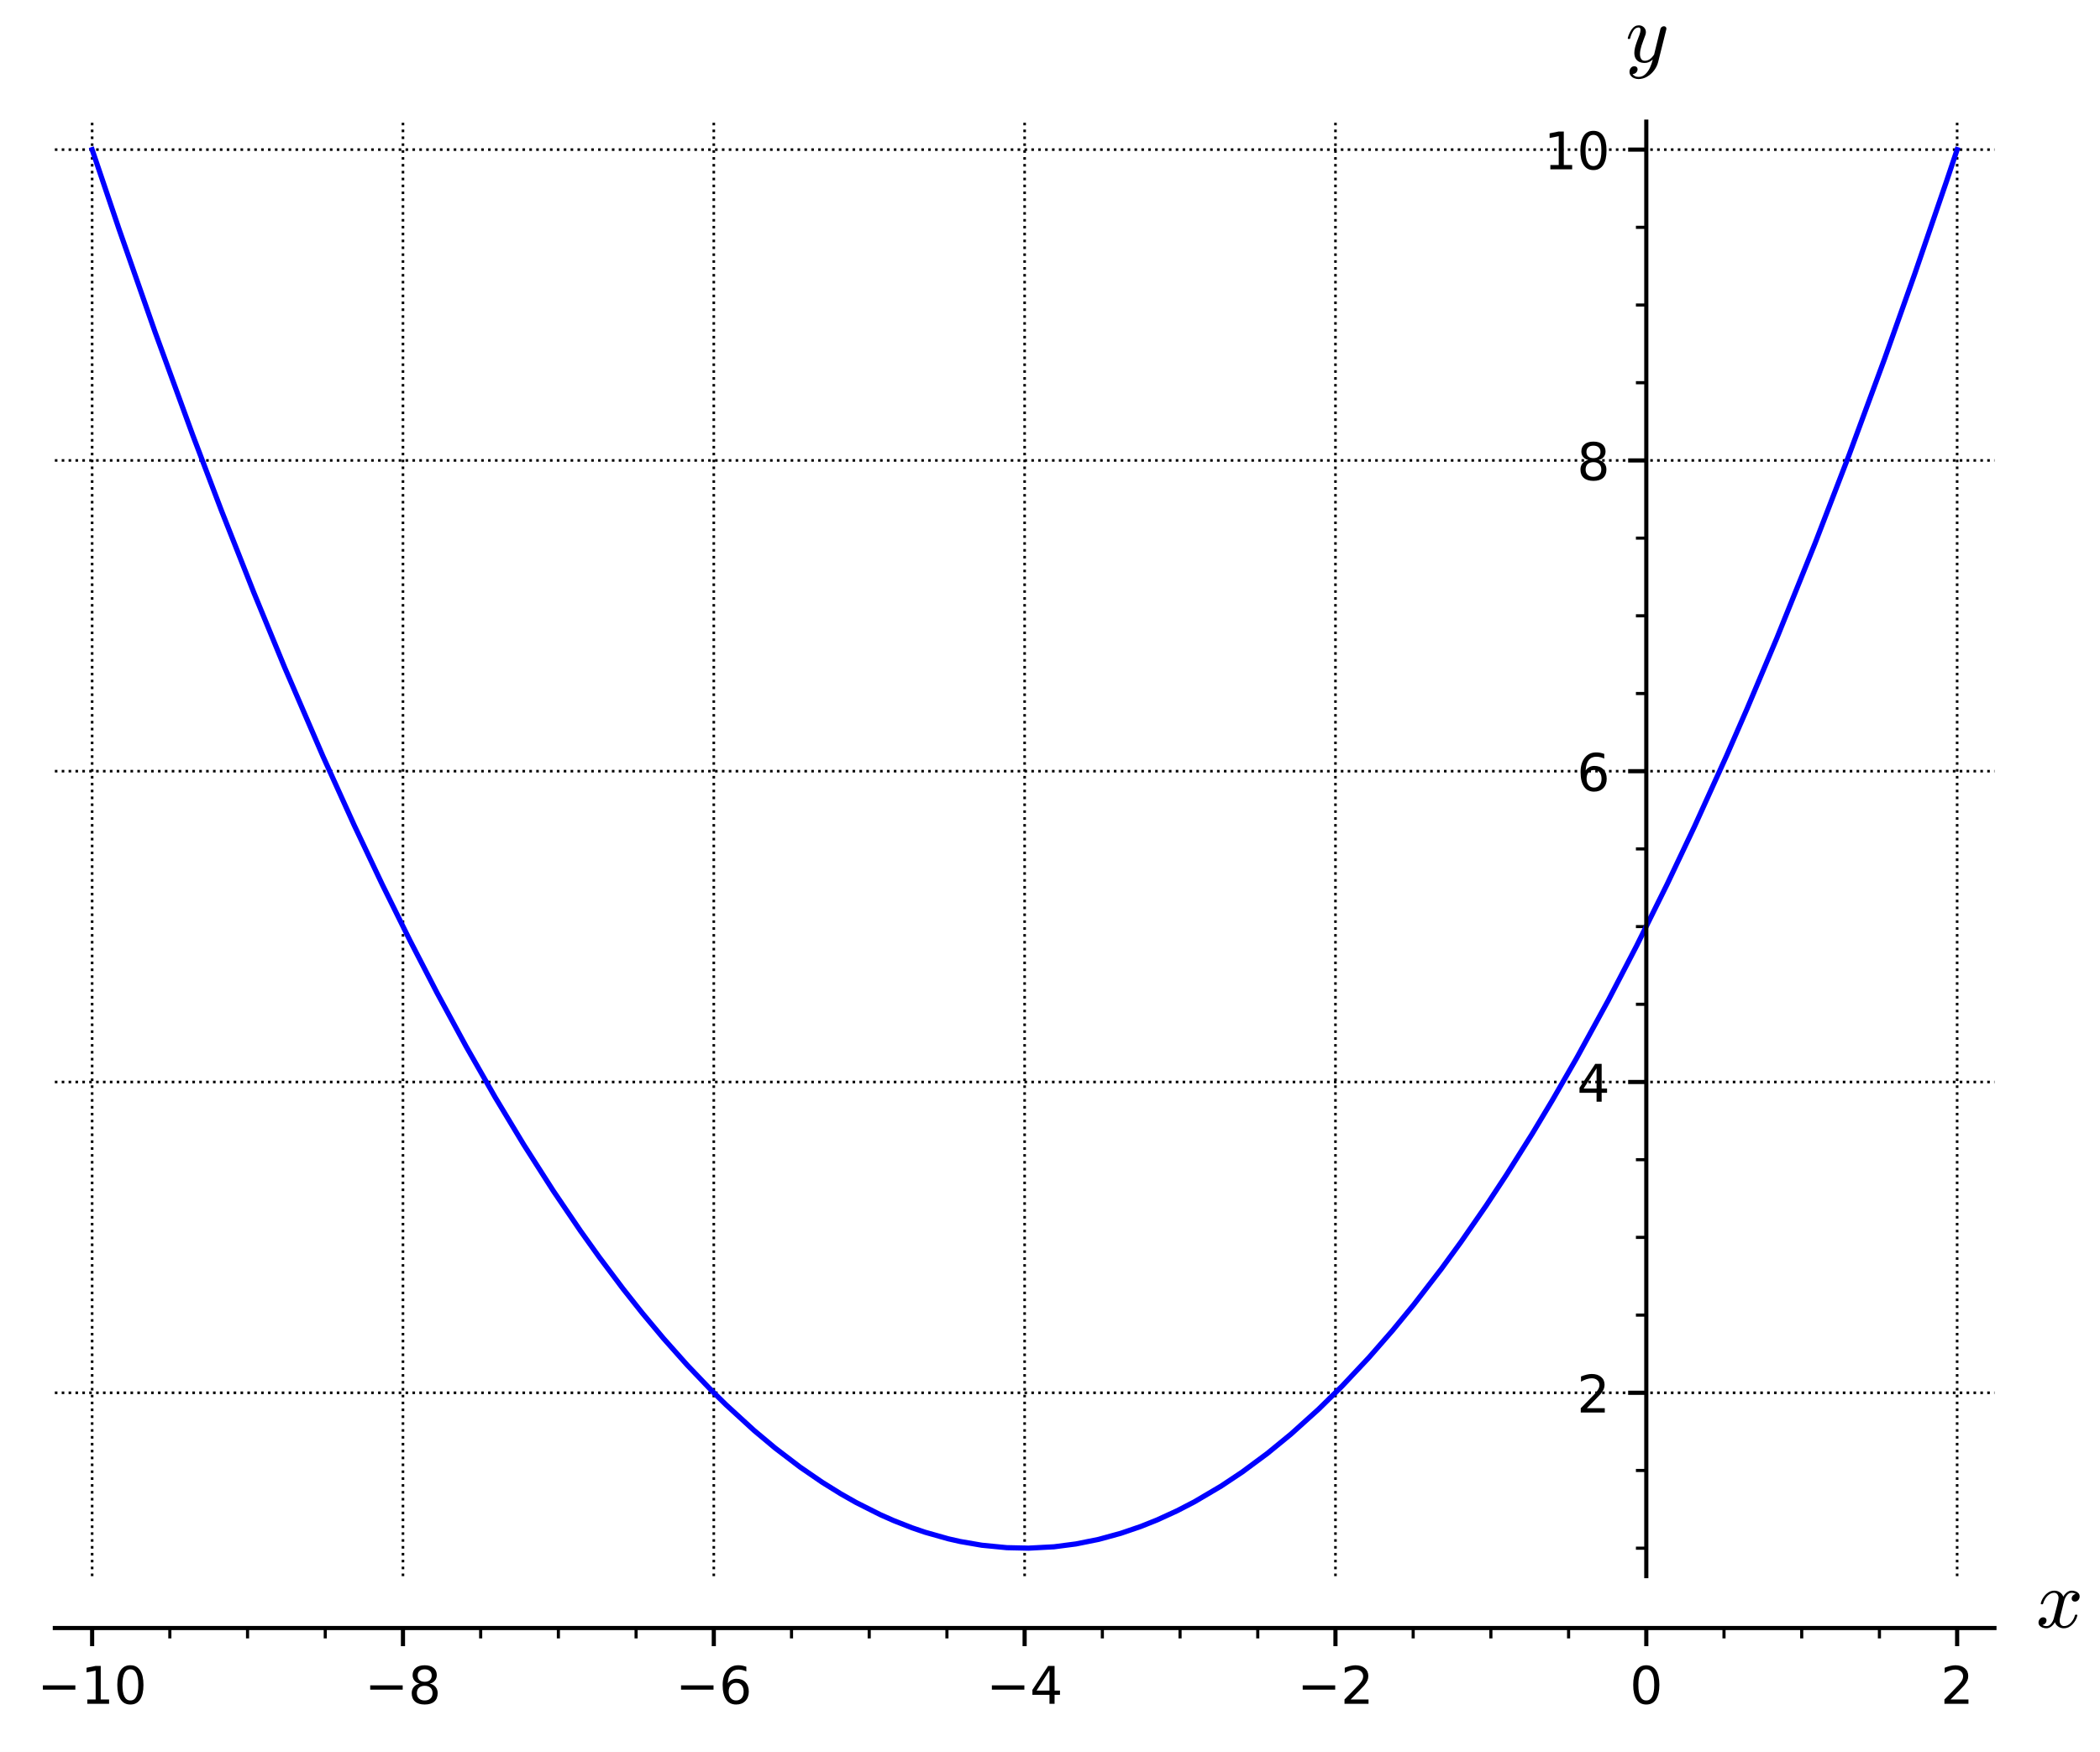
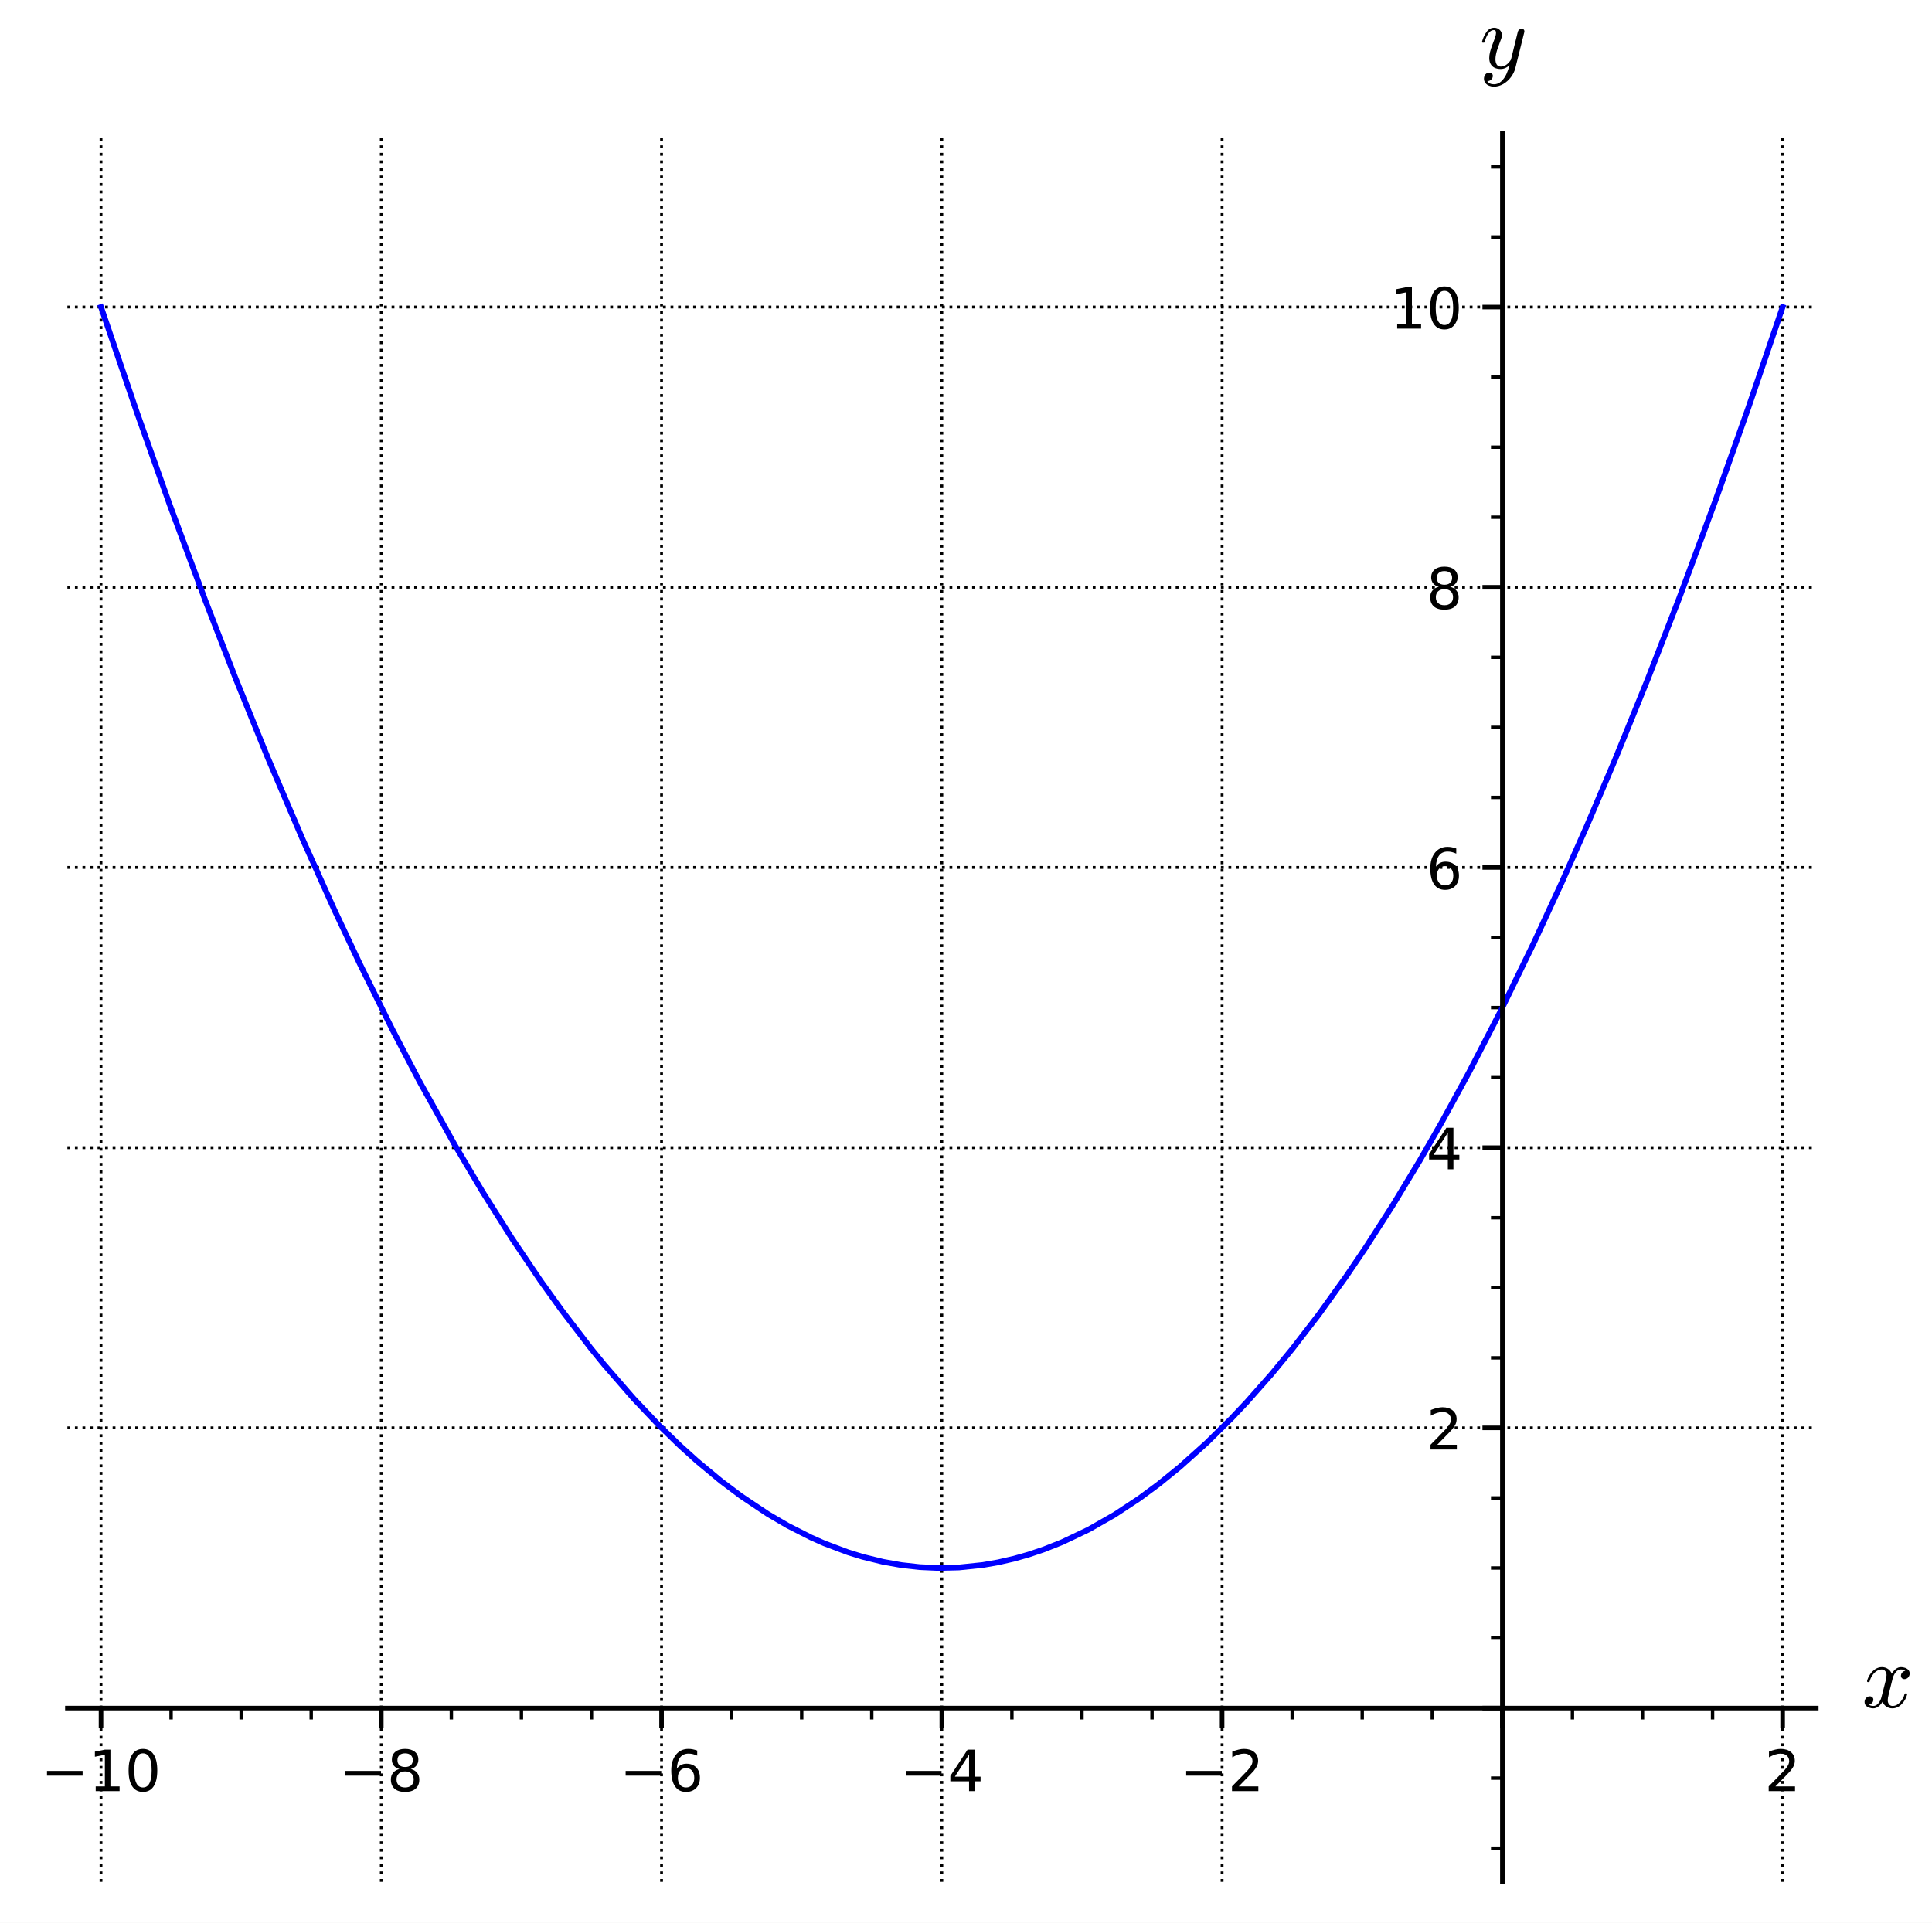
- <svg xmlns="http://www.w3.org/2000/svg" xmlns:xlink="http://www.w3.org/1999/xlink" width="404.619pt" height="337.601pt" viewBox="0 0 404.619 337.601" version="1.1">
+ <svg xmlns="http://www.w3.org/2000/svg" xmlns:xlink="http://www.w3.org/1999/xlink" width="339.542pt" height="338.002pt" viewBox="0 0 339.542 338.002" version="1.1">
  <defs>
    <style type="text/css">*{stroke-linejoin: round; stroke-linecap: butt}</style>
  </defs>
  <g id="figure_1">
    <g id="patch_1">
-       <path d="M 0 337.601  L 404.619 337.601  L 404.619 0  L 0 0  z " style="fill: #ffffff" />
+       <path d="M 0 338.002  L 339.542 338.002  L 339.542 0  L 0 0  z " style="fill: #ffffff" />
    </g>
    <g id="axes_1">
      <g id="patch_2">
-         <path d="M 10.566 303.723  L 384.279 303.723  L 384.279 23.442  L 10.566 23.442  z " style="fill: #ffffff" />
+         <path d="M 11.842 330.803  L 319.202 330.803  L 319.202 23.442  L 11.842 23.442  z " style="fill: #ffffff" />
      </g>
      <g id="matplotlib.axis_1">
        <g id="xtick_1">
          <g id="line2d_1">
-             <path d="M 17.752 303.723  L 17.752 23.442  " clip-path="url(#p5a4845e6b5)" style="fill: none; stroke-dasharray: 0.5,0.825; stroke-dashoffset: 0; stroke: #000000; stroke-width: 0.5" />
+             <path d="M 17.752 330.803  L 17.752 23.442  " clip-path="url(#p2e5cf38511)" style="fill: none; stroke-dasharray: 0.5,0.825; stroke-dashoffset: 0; stroke: #000000; stroke-width: 0.5" />
          </g>
          <g id="line2d_2">
            <defs>
-               <path id="m98d7b117cc" d="M 0 0  L 0 3.5  " style="stroke: #000000; stroke-width: 0.8" />
+               <path id="m2b6befa3ab" d="M 0 0  L 0 3.5  " style="stroke: #000000; stroke-width: 0.8" />
            </defs>
            <g>
-               <use xlink:href="#m98d7b117cc" x="17.752" y="313.723" style="stroke: #000000; stroke-width: 0.8" />
+               <use xlink:href="#m2b6befa3ab" x="17.752" y="300.264" style="stroke: #000000; stroke-width: 0.8" />
            </g>
          </g>
          <g id="text_1">
-             <g transform="translate(7.2 328.3209) scale(0.1 -0.1)">
+             <g transform="translate(7.2 314.862) scale(0.1 -0.1)">
              <defs>
                <path id="DejaVuSans-2212" d="M 678 2272  L 4684 2272  L 4684 1741  L 678 1741  L 678 2272  z " transform="scale(0.015625)" />
                <path id="DejaVuSans-31" d="M 794 531  L 1825 531  L 1825 4091  L 703 3866  L 703 4441  L 1819 4666  L 2450 4666  L 2450 531  L 3481 531  L 3481 0  L 794 0  L 794 531  z " transform="scale(0.015625)" />
                <path id="DejaVuSans-30" d="M 2034 4250  Q 1547 4250 1301 3770  Q 1056 3291 1056 2328  Q 1056 1369 1301 889  Q 1547 409 2034 409  Q 2525 409 2770 889  Q 3016 1369 3016 2328  Q 3016 3291 2770 3770  Q 2525 4250 2034 4250  z M 2034 4750  Q 2819 4750 3233 4129  Q 3647 3509 3647 2328  Q 3647 1150 3233 529  Q 2819 -91 2034 -91  Q 1250 -91 836 529  Q 422 1150 422 2328  Q 422 3509 836 4129  Q 1250 4750 2034 4750  z " transform="scale(0.015625)" />
              </defs>
              <use xlink:href="#DejaVuSans-2212" />
              <use xlink:href="#DejaVuSans-31" x="83.789" />
              <use xlink:href="#DejaVuSans-30" x="147.412" />
            </g>
          </g>
        </g>
        <g id="xtick_2">
          <g id="line2d_3">
-             <path d="M 77.642 303.723  L 77.642 23.442  " clip-path="url(#p5a4845e6b5)" style="fill: none; stroke-dasharray: 0.5,0.825; stroke-dashoffset: 0; stroke: #000000; stroke-width: 0.5" />
+             <path d="M 67.009 330.803  L 67.009 23.442  " clip-path="url(#p2e5cf38511)" style="fill: none; stroke-dasharray: 0.5,0.825; stroke-dashoffset: 0; stroke: #000000; stroke-width: 0.5" />
          </g>
          <g id="line2d_4">
            <g>
-               <use xlink:href="#m98d7b117cc" x="77.642" y="313.723" style="stroke: #000000; stroke-width: 0.8" />
+               <use xlink:href="#m2b6befa3ab" x="67.009" y="300.264" style="stroke: #000000; stroke-width: 0.8" />
            </g>
          </g>
          <g id="text_2">
-             <g transform="translate(70.2712 328.3209) scale(0.1 -0.1)">
+             <g transform="translate(59.63766 314.862) scale(0.1 -0.1)">
              <defs>
                <path id="DejaVuSans-38" d="M 2034 2216  Q 1584 2216 1326 1975  Q 1069 1734 1069 1313  Q 1069 891 1326 650  Q 1584 409 2034 409  Q 2484 409 2743 651  Q 3003 894 3003 1313  Q 3003 1734 2745 1975  Q 2488 2216 2034 2216  z M 1403 2484  Q 997 2584 770 2862  Q 544 3141 544 3541  Q 544 4100 942 4425  Q 1341 4750 2034 4750  Q 2731 4750 3128 4425  Q 3525 4100 3525 3541  Q 3525 3141 3298 2862  Q 3072 2584 2669 2484  Q 3125 2378 3379 2068  Q 3634 1759 3634 1313  Q 3634 634 3220 271  Q 2806 -91 2034 -91  Q 1263 -91 848 271  Q 434 634 434 1313  Q 434 1759 690 2068  Q 947 2378 1403 2484  z M 1172 3481  Q 1172 3119 1398 2916  Q 1625 2713 2034 2713  Q 2441 2713 2670 2916  Q 2900 3119 2900 3481  Q 2900 3844 2670 4047  Q 2441 4250 2034 4250  Q 1625 4250 1398 4047  Q 1172 3844 1172 3481  z " transform="scale(0.015625)" />
              </defs>
              <use xlink:href="#DejaVuSans-2212" />
              <use xlink:href="#DejaVuSans-38" x="83.789" />
            </g>
          </g>
        </g>
        <g id="xtick_3">
          <g id="line2d_5">
-             <path d="M 137.532 303.723  L 137.532 23.442  " clip-path="url(#p5a4845e6b5)" style="fill: none; stroke-dasharray: 0.5,0.825; stroke-dashoffset: 0; stroke: #000000; stroke-width: 0.5" />
+             <path d="M 116.265 330.803  L 116.265 23.442  " clip-path="url(#p2e5cf38511)" style="fill: none; stroke-dasharray: 0.5,0.825; stroke-dashoffset: 0; stroke: #000000; stroke-width: 0.5" />
          </g>
          <g id="line2d_6">
            <g>
-               <use xlink:href="#m98d7b117cc" x="137.532" y="313.723" style="stroke: #000000; stroke-width: 0.8" />
+               <use xlink:href="#m2b6befa3ab" x="116.265" y="300.264" style="stroke: #000000; stroke-width: 0.8" />
            </g>
          </g>
          <g id="text_3">
-             <g transform="translate(130.1611 328.3209) scale(0.1 -0.1)">
+             <g transform="translate(108.8941 314.862) scale(0.1 -0.1)">
              <defs>
                <path id="DejaVuSans-36" d="M 2113 2584  Q 1688 2584 1439 2293  Q 1191 2003 1191 1497  Q 1191 994 1439 701  Q 1688 409 2113 409  Q 2538 409 2786 701  Q 3034 994 3034 1497  Q 3034 2003 2786 2293  Q 2538 2584 2113 2584  z M 3366 4563  L 3366 3988  Q 3128 4100 2886 4159  Q 2644 4219 2406 4219  Q 1781 4219 1451 3797  Q 1122 3375 1075 2522  Q 1259 2794 1537 2939  Q 1816 3084 2150 3084  Q 2853 3084 3261 2657  Q 3669 2231 3669 1497  Q 3669 778 3244 343  Q 2819 -91 2113 -91  Q 1303 -91 875 529  Q 447 1150 447 2328  Q 447 3434 972 4092  Q 1497 4750 2381 4750  Q 2619 4750 2861 4703  Q 3103 4656 3366 4563  z " transform="scale(0.015625)" />
              </defs>
              <use xlink:href="#DejaVuSans-2212" />
              <use xlink:href="#DejaVuSans-36" x="83.789" />
            </g>
          </g>
        </g>
        <g id="xtick_4">
          <g id="line2d_7">
-             <path d="M 197.422 303.723  L 197.422 23.442  " clip-path="url(#p5a4845e6b5)" style="fill: none; stroke-dasharray: 0.5,0.825; stroke-dashoffset: 0; stroke: #000000; stroke-width: 0.5" />
+             <path d="M 165.522 330.803  L 165.522 23.442  " clip-path="url(#p2e5cf38511)" style="fill: none; stroke-dasharray: 0.5,0.825; stroke-dashoffset: 0; stroke: #000000; stroke-width: 0.5" />
          </g>
          <g id="line2d_8">
            <g>
-               <use xlink:href="#m98d7b117cc" x="197.422" y="313.723" style="stroke: #000000; stroke-width: 0.8" />
+               <use xlink:href="#m2b6befa3ab" x="165.522" y="300.264" style="stroke: #000000; stroke-width: 0.8" />
            </g>
          </g>
          <g id="text_4">
-             <g transform="translate(190.0511 328.3209) scale(0.1 -0.1)">
+             <g transform="translate(158.1505 314.862) scale(0.1 -0.1)">
              <defs>
                <path id="DejaVuSans-34" d="M 2419 4116  L 825 1625  L 2419 1625  L 2419 4116  z M 2253 4666  L 3047 4666  L 3047 1625  L 3713 1625  L 3713 1100  L 3047 1100  L 3047 0  L 2419 0  L 2419 1100  L 313 1100  L 313 1709  L 2253 4666  z " transform="scale(0.015625)" />
              </defs>
              <use xlink:href="#DejaVuSans-2212" />
              <use xlink:href="#DejaVuSans-34" x="83.789" />
            </g>
          </g>
        </g>
        <g id="xtick_5">
          <g id="line2d_9">
-             <path d="M 257.312 303.723  L 257.312 23.442  " clip-path="url(#p5a4845e6b5)" style="fill: none; stroke-dasharray: 0.5,0.825; stroke-dashoffset: 0; stroke: #000000; stroke-width: 0.5" />
+             <path d="M 214.778 330.803  L 214.778 23.442  " clip-path="url(#p2e5cf38511)" style="fill: none; stroke-dasharray: 0.5,0.825; stroke-dashoffset: 0; stroke: #000000; stroke-width: 0.5" />
          </g>
          <g id="line2d_10">
            <g>
-               <use xlink:href="#m98d7b117cc" x="257.312" y="313.723" style="stroke: #000000; stroke-width: 0.8" />
+               <use xlink:href="#m2b6befa3ab" x="214.778" y="300.264" style="stroke: #000000; stroke-width: 0.8" />
            </g>
          </g>
          <g id="text_5">
-             <g transform="translate(249.941 328.3209) scale(0.1 -0.1)">
+             <g transform="translate(207.4069 314.862) scale(0.1 -0.1)">
              <defs>
                <path id="DejaVuSans-32" d="M 1228 531  L 3431 531  L 3431 0  L 469 0  L 469 531  Q 828 903 1448 1529  Q 2069 2156 2228 2338  Q 2531 2678 2651 2914  Q 2772 3150 2772 3378  Q 2772 3750 2511 3984  Q 2250 4219 1831 4219  Q 1534 4219 1204 4116  Q 875 4013 500 3803  L 500 4441  Q 881 4594 1212 4672  Q 1544 4750 1819 4750  Q 2544 4750 2975 4387  Q 3406 4025 3406 3419  Q 3406 3131 3298 2873  Q 3191 2616 2906 2266  Q 2828 2175 2409 1742  Q 1991 1309 1228 531  z " transform="scale(0.015625)" />
              </defs>
              <use xlink:href="#DejaVuSans-2212" />
              <use xlink:href="#DejaVuSans-32" x="83.789" />
            </g>
          </g>
        </g>
        <g id="xtick_6">
          <g id="line2d_11">
-             <path d="M 317.202 303.723  L 317.202 23.442  " clip-path="url(#p5a4845e6b5)" style="fill: none; stroke-dasharray: 0.5,0.825; stroke-dashoffset: 0; stroke: #000000; stroke-width: 0.5" />
+             <path d="M 264.034 330.803  L 264.034 23.442  " clip-path="url(#p2e5cf38511)" style="fill: none; stroke-dasharray: 0.5,0.825; stroke-dashoffset: 0; stroke: #000000; stroke-width: 0.5" />
          </g>
          <g id="line2d_12">
            <g>
-               <use xlink:href="#m98d7b117cc" x="317.202" y="313.723" style="stroke: #000000; stroke-width: 0.8" />
-             </g>
-           </g>
-           <g id="text_6">
-             <g transform="translate(314.0208 328.3209) scale(0.1 -0.1)">
-               <use xlink:href="#DejaVuSans-30" />
+               <use xlink:href="#m2b6befa3ab" x="264.034" y="300.264" style="stroke: #000000; stroke-width: 0.8" />
            </g>
          </g>
        </g>
        <g id="xtick_7">
          <g id="line2d_13">
-             <path d="M 377.092 303.723  L 377.092 23.442  " clip-path="url(#p5a4845e6b5)" style="fill: none; stroke-dasharray: 0.5,0.825; stroke-dashoffset: 0; stroke: #000000; stroke-width: 0.5" />
+             <path d="M 313.291 330.803  L 313.291 23.442  " clip-path="url(#p2e5cf38511)" style="fill: none; stroke-dasharray: 0.5,0.825; stroke-dashoffset: 0; stroke: #000000; stroke-width: 0.5" />
          </g>
          <g id="line2d_14">
            <g>
-               <use xlink:href="#m98d7b117cc" x="377.092" y="313.723" style="stroke: #000000; stroke-width: 0.8" />
-             </g>
-           </g>
-           <g id="text_7">
-             <g transform="translate(373.9108 328.3209) scale(0.1 -0.1)">
+               <use xlink:href="#m2b6befa3ab" x="313.291" y="300.264" style="stroke: #000000; stroke-width: 0.8" />
+             </g>
+           </g>
+           <g id="text_6">
+             <g transform="translate(310.1096 314.862) scale(0.1 -0.1)">
              <use xlink:href="#DejaVuSans-32" />
            </g>
          </g>
        </g>
        <g id="xtick_8">
          <g id="line2d_15">
            <defs>
-               <path id="m9fed863d83" d="M 0 0  L 0 2  " style="stroke: #000000; stroke-width: 0.6" />
+               <path id="m2a0c845226" d="M 0 0  L 0 2  " style="stroke: #000000; stroke-width: 0.6" />
            </defs>
            <g>
-               <use xlink:href="#m9fed863d83" x="32.725" y="313.723" style="stroke: #000000; stroke-width: 0.6" />
+               <use xlink:href="#m2a0c845226" x="30.066" y="300.264" style="stroke: #000000; stroke-width: 0.6" />
            </g>
          </g>
        </g>
        <g id="xtick_9">
          <g id="line2d_16">
            <g>
-               <use xlink:href="#m9fed863d83" x="47.697" y="313.723" style="stroke: #000000; stroke-width: 0.6" />
+               <use xlink:href="#m2a0c845226" x="42.381" y="300.264" style="stroke: #000000; stroke-width: 0.6" />
            </g>
          </g>
        </g>
        <g id="xtick_10">
          <g id="line2d_17">
            <g>
-               <use xlink:href="#m9fed863d83" x="62.67" y="313.723" style="stroke: #000000; stroke-width: 0.6" />
+               <use xlink:href="#m2a0c845226" x="54.695" y="300.264" style="stroke: #000000; stroke-width: 0.6" />
            </g>
          </g>
        </g>
        <g id="xtick_11">
          <g id="line2d_18">
            <g>
-               <use xlink:href="#m9fed863d83" x="92.615" y="313.723" style="stroke: #000000; stroke-width: 0.6" />
+               <use xlink:href="#m2a0c845226" x="79.323" y="300.264" style="stroke: #000000; stroke-width: 0.6" />
            </g>
          </g>
        </g>
        <g id="xtick_12">
          <g id="line2d_19">
            <g>
-               <use xlink:href="#m9fed863d83" x="107.587" y="313.723" style="stroke: #000000; stroke-width: 0.6" />
+               <use xlink:href="#m2a0c845226" x="91.637" y="300.264" style="stroke: #000000; stroke-width: 0.6" />
            </g>
          </g>
        </g>
        <g id="xtick_13">
          <g id="line2d_20">
            <g>
-               <use xlink:href="#m9fed863d83" x="122.56" y="313.723" style="stroke: #000000; stroke-width: 0.6" />
+               <use xlink:href="#m2a0c845226" x="103.951" y="300.264" style="stroke: #000000; stroke-width: 0.6" />
            </g>
          </g>
        </g>
        <g id="xtick_14">
          <g id="line2d_21">
            <g>
-               <use xlink:href="#m9fed863d83" x="152.505" y="313.723" style="stroke: #000000; stroke-width: 0.6" />
+               <use xlink:href="#m2a0c845226" x="128.579" y="300.264" style="stroke: #000000; stroke-width: 0.6" />
            </g>
          </g>
        </g>
        <g id="xtick_15">
          <g id="line2d_22">
            <g>
-               <use xlink:href="#m9fed863d83" x="167.477" y="313.723" style="stroke: #000000; stroke-width: 0.6" />
+               <use xlink:href="#m2a0c845226" x="140.893" y="300.264" style="stroke: #000000; stroke-width: 0.6" />
            </g>
          </g>
        </g>
        <g id="xtick_16">
          <g id="line2d_23">
            <g>
-               <use xlink:href="#m9fed863d83" x="182.45" y="313.723" style="stroke: #000000; stroke-width: 0.6" />
+               <use xlink:href="#m2a0c845226" x="153.207" y="300.264" style="stroke: #000000; stroke-width: 0.6" />
            </g>
          </g>
        </g>
        <g id="xtick_17">
          <g id="line2d_24">
            <g>
-               <use xlink:href="#m9fed863d83" x="212.395" y="313.723" style="stroke: #000000; stroke-width: 0.6" />
+               <use xlink:href="#m2a0c845226" x="177.836" y="300.264" style="stroke: #000000; stroke-width: 0.6" />
            </g>
          </g>
        </g>
        <g id="xtick_18">
          <g id="line2d_25">
            <g>
-               <use xlink:href="#m9fed863d83" x="227.367" y="313.723" style="stroke: #000000; stroke-width: 0.6" />
+               <use xlink:href="#m2a0c845226" x="190.15" y="300.264" style="stroke: #000000; stroke-width: 0.6" />
            </g>
          </g>
        </g>
        <g id="xtick_19">
          <g id="line2d_26">
            <g>
-               <use xlink:href="#m9fed863d83" x="242.34" y="313.723" style="stroke: #000000; stroke-width: 0.6" />
+               <use xlink:href="#m2a0c845226" x="202.464" y="300.264" style="stroke: #000000; stroke-width: 0.6" />
            </g>
          </g>
        </g>
        <g id="xtick_20">
          <g id="line2d_27">
            <g>
-               <use xlink:href="#m9fed863d83" x="272.285" y="313.723" style="stroke: #000000; stroke-width: 0.6" />
+               <use xlink:href="#m2a0c845226" x="227.092" y="300.264" style="stroke: #000000; stroke-width: 0.6" />
            </g>
          </g>
        </g>
        <g id="xtick_21">
          <g id="line2d_28">
            <g>
-               <use xlink:href="#m9fed863d83" x="287.257" y="313.723" style="stroke: #000000; stroke-width: 0.6" />
+               <use xlink:href="#m2a0c845226" x="239.406" y="300.264" style="stroke: #000000; stroke-width: 0.6" />
            </g>
          </g>
        </g>
        <g id="xtick_22">
          <g id="line2d_29">
            <g>
-               <use xlink:href="#m9fed863d83" x="302.23" y="313.723" style="stroke: #000000; stroke-width: 0.6" />
+               <use xlink:href="#m2a0c845226" x="251.72" y="300.264" style="stroke: #000000; stroke-width: 0.6" />
            </g>
          </g>
        </g>
        <g id="xtick_23">
          <g id="line2d_30">
            <g>
-               <use xlink:href="#m9fed863d83" x="332.175" y="313.723" style="stroke: #000000; stroke-width: 0.6" />
+               <use xlink:href="#m2a0c845226" x="276.348" y="300.264" style="stroke: #000000; stroke-width: 0.6" />
            </g>
          </g>
        </g>
        <g id="xtick_24">
          <g id="line2d_31">
            <g>
-               <use xlink:href="#m9fed863d83" x="347.147" y="313.723" style="stroke: #000000; stroke-width: 0.6" />
+               <use xlink:href="#m2a0c845226" x="288.663" y="300.264" style="stroke: #000000; stroke-width: 0.6" />
            </g>
          </g>
        </g>
        <g id="xtick_25">
          <g id="line2d_32">
            <g>
-               <use xlink:href="#m9fed863d83" x="362.12" y="313.723" style="stroke: #000000; stroke-width: 0.6" />
-             </g>
-           </g>
-         </g>
-         <g id="text_8">
-           <g transform="translate(392.2788 313.7225) scale(0.16 -0.16)">
+               <use xlink:href="#m2a0c845226" x="300.977" y="300.264" style="stroke: #000000; stroke-width: 0.6" />
+             </g>
+           </g>
+         </g>
+         <g id="text_7">
+           <g transform="translate(327.2016 300.2635) scale(0.16 -0.16)">
            <defs>
              <path id="Cmmi10-78" d="M 500 184  Q 613 97 819 97  Q 1019 97 1172 289  Q 1325 481 1381 709  L 1672 1844  Q 1741 2153 1741 2266  Q 1741 2425 1652 2544  Q 1563 2663 1403 2663  Q 1200 2663 1022 2536  Q 844 2409 722 2214  Q 600 2019 550 1819  Q 538 1778 500 1778  L 422 1778  Q 372 1778 372 1838  L 372 1856  Q 434 2094 584 2320  Q 734 2547 951 2687  Q 1169 2828 1416 2828  Q 1650 2828 1839 2703  Q 2028 2578 2106 2363  Q 2216 2559 2386 2693  Q 2556 2828 2759 2828  Q 2897 2828 3040 2779  Q 3184 2731 3275 2631  Q 3366 2531 3366 2381  Q 3366 2219 3261 2101  Q 3156 1984 2994 1984  Q 2891 1984 2822 2050  Q 2753 2116 2753 2216  Q 2753 2350 2845 2451  Q 2938 2553 3066 2572  Q 2950 2663 2747 2663  Q 2541 2663 2389 2472  Q 2238 2281 2175 2047  L 1894 916  Q 1825 659 1825 494  Q 1825 331 1917 214  Q 2009 97 2163 97  Q 2463 97 2698 361  Q 2934 625 3009 941  Q 3022 978 3059 978  L 3138 978  Q 3163 978 3178 961  Q 3194 944 3194 922  Q 3194 916 3188 903  Q 3097 522 2806 225  Q 2516 -72 2150 -72  Q 1916 -72 1727 54  Q 1538 181 1459 397  Q 1359 209 1182 68  Q 1006 -72 806 -72  Q 669 -72 523 -23  Q 378 25 287 125  Q 197 225 197 378  Q 197 528 301 651  Q 406 775 563 775  Q 669 775 741 711  Q 813 647 813 544  Q 813 409 723 309  Q 634 209 500 184  z " transform="scale(0.015625)" />
            </defs>
            <use xlink:href="#Cmmi10-78" transform="translate(0 0.8125)" />
          </g>
        </g>
      </g>
      <g id="matplotlib.axis_2">
        <g id="ytick_1">
          <g id="line2d_33">
-             <path d="M 10.566 268.392  L 384.279 268.392  " clip-path="url(#p5a4845e6b5)" style="fill: none; stroke-dasharray: 0.5,0.825; stroke-dashoffset: 0; stroke: #000000; stroke-width: 0.5" />
+             <path d="M 11.842 300.264  L 319.202 300.264  " clip-path="url(#p2e5cf38511)" style="fill: none; stroke-dasharray: 0.5,0.825; stroke-dashoffset: 0; stroke: #000000; stroke-width: 0.5" />
          </g>
          <g id="line2d_34">
            <defs>
-               <path id="mf24a37e925" d="M 0 0  L -3.5 0  " style="stroke: #000000; stroke-width: 0.8" />
+               <path id="m3a8676b54f" d="M 0 0  L -3.5 0  " style="stroke: #000000; stroke-width: 0.8" />
            </defs>
            <g>
-               <use xlink:href="#mf24a37e925" x="317.202" y="268.392" style="stroke: #000000; stroke-width: 0.8" />
-             </g>
-           </g>
-           <g id="text_9">
-             <g transform="translate(303.8396 272.1915) scale(0.1 -0.1)">
-               <use xlink:href="#DejaVuSans-32" />
+               <use xlink:href="#m3a8676b54f" x="264.034" y="300.264" style="stroke: #000000; stroke-width: 0.8" />
            </g>
          </g>
        </g>
        <g id="ytick_2">
          <g id="line2d_35">
-             <path d="M 10.566 208.502  L 384.279 208.502  " clip-path="url(#p5a4845e6b5)" style="fill: none; stroke-dasharray: 0.5,0.825; stroke-dashoffset: 0; stroke: #000000; stroke-width: 0.5" />
+             <path d="M 11.842 251.007  L 319.202 251.007  " clip-path="url(#p2e5cf38511)" style="fill: none; stroke-dasharray: 0.5,0.825; stroke-dashoffset: 0; stroke: #000000; stroke-width: 0.5" />
          </g>
          <g id="line2d_36">
            <g>
-               <use xlink:href="#mf24a37e925" x="317.202" y="208.502" style="stroke: #000000; stroke-width: 0.8" />
-             </g>
-           </g>
-           <g id="text_10">
-             <g transform="translate(303.8396 212.3016) scale(0.1 -0.1)">
-               <use xlink:href="#DejaVuSans-34" />
+               <use xlink:href="#m3a8676b54f" x="264.034" y="251.007" style="stroke: #000000; stroke-width: 0.8" />
+             </g>
+           </g>
+           <g id="text_8">
+             <g transform="translate(250.6719 254.8063) scale(0.1 -0.1)">
+               <use xlink:href="#DejaVuSans-32" />
            </g>
          </g>
        </g>
        <g id="ytick_3">
          <g id="line2d_37">
-             <path d="M 10.566 148.612  L 384.279 148.612  " clip-path="url(#p5a4845e6b5)" style="fill: none; stroke-dasharray: 0.5,0.825; stroke-dashoffset: 0; stroke: #000000; stroke-width: 0.5" />
+             <path d="M 11.842 201.751  L 319.202 201.751  " clip-path="url(#p2e5cf38511)" style="fill: none; stroke-dasharray: 0.5,0.825; stroke-dashoffset: 0; stroke: #000000; stroke-width: 0.5" />
          </g>
          <g id="line2d_38">
            <g>
-               <use xlink:href="#mf24a37e925" x="317.202" y="148.612" style="stroke: #000000; stroke-width: 0.8" />
-             </g>
-           </g>
-           <g id="text_11">
-             <g transform="translate(303.8396 152.4116) scale(0.1 -0.1)">
-               <use xlink:href="#DejaVuSans-36" />
+               <use xlink:href="#m3a8676b54f" x="264.034" y="201.751" style="stroke: #000000; stroke-width: 0.8" />
+             </g>
+           </g>
+           <g id="text_9">
+             <g transform="translate(250.6719 205.5499) scale(0.1 -0.1)">
+               <use xlink:href="#DejaVuSans-34" />
            </g>
          </g>
        </g>
        <g id="ytick_4">
          <g id="line2d_39">
-             <path d="M 10.566 88.722  L 384.279 88.722  " clip-path="url(#p5a4845e6b5)" style="fill: none; stroke-dasharray: 0.5,0.825; stroke-dashoffset: 0; stroke: #000000; stroke-width: 0.5" />
+             <path d="M 11.842 152.494  L 319.202 152.494  " clip-path="url(#p2e5cf38511)" style="fill: none; stroke-dasharray: 0.5,0.825; stroke-dashoffset: 0; stroke: #000000; stroke-width: 0.5" />
          </g>
          <g id="line2d_40">
            <g>
-               <use xlink:href="#mf24a37e925" x="317.202" y="88.722" style="stroke: #000000; stroke-width: 0.8" />
-             </g>
-           </g>
-           <g id="text_12">
-             <g transform="translate(303.8396 92.52166) scale(0.1 -0.1)">
-               <use xlink:href="#DejaVuSans-38" />
+               <use xlink:href="#m3a8676b54f" x="264.034" y="152.494" style="stroke: #000000; stroke-width: 0.8" />
+             </g>
+           </g>
+           <g id="text_10">
+             <g transform="translate(250.6719 156.2935) scale(0.1 -0.1)">
+               <use xlink:href="#DejaVuSans-36" />
            </g>
          </g>
        </g>
        <g id="ytick_5">
          <g id="line2d_41">
-             <path d="M 10.566 28.832  L 384.279 28.832  " clip-path="url(#p5a4845e6b5)" style="fill: none; stroke-dasharray: 0.5,0.825; stroke-dashoffset: 0; stroke: #000000; stroke-width: 0.5" />
+             <path d="M 11.842 103.238  L 319.202 103.238  " clip-path="url(#p2e5cf38511)" style="fill: none; stroke-dasharray: 0.5,0.825; stroke-dashoffset: 0; stroke: #000000; stroke-width: 0.5" />
          </g>
          <g id="line2d_42">
            <g>
-               <use xlink:href="#mf24a37e925" x="317.202" y="28.832" style="stroke: #000000; stroke-width: 0.8" />
-             </g>
-           </g>
-           <g id="text_13">
-             <g transform="translate(297.4771 32.63172) scale(0.1 -0.1)">
+               <use xlink:href="#m3a8676b54f" x="264.034" y="103.238" style="stroke: #000000; stroke-width: 0.8" />
+             </g>
+           </g>
+           <g id="text_11">
+             <g transform="translate(250.6719 107.0371) scale(0.1 -0.1)">
+               <use xlink:href="#DejaVuSans-38" />
+             </g>
+           </g>
+         </g>
+         <g id="ytick_6">
+           <g id="line2d_43">
+             <path d="M 11.842 53.981  L 319.202 53.981  " clip-path="url(#p2e5cf38511)" style="fill: none; stroke-dasharray: 0.5,0.825; stroke-dashoffset: 0; stroke: #000000; stroke-width: 0.5" />
+           </g>
+           <g id="line2d_44">
+             <g>
+               <use xlink:href="#m3a8676b54f" x="264.034" y="53.981" style="stroke: #000000; stroke-width: 0.8" />
+             </g>
+           </g>
+           <g id="text_12">
+             <g transform="translate(244.3094 57.78069) scale(0.1 -0.1)">
              <use xlink:href="#DejaVuSans-31" />
              <use xlink:href="#DejaVuSans-30" x="63.623" />
            </g>
          </g>
        </g>
-         <g id="ytick_6">
-           <g id="line2d_43">
+         <g id="ytick_7">
+           <g id="line2d_45">
            <defs>
-               <path id="me6e32f29dd" d="M 0 0  L -2 0  " style="stroke: #000000; stroke-width: 0.6" />
+               <path id="mf2a7429d3a" d="M 0 0  L -2 0  " style="stroke: #000000; stroke-width: 0.6" />
            </defs>
            <g>
-               <use xlink:href="#me6e32f29dd" x="317.202" y="298.337" style="stroke: #000000; stroke-width: 0.6" />
-             </g>
-           </g>
-         </g>
-         <g id="ytick_7">
-           <g id="line2d_44">
-             <g>
-               <use xlink:href="#me6e32f29dd" x="317.202" y="283.365" style="stroke: #000000; stroke-width: 0.6" />
+               <use xlink:href="#mf2a7429d3a" x="264.034" y="324.892" style="stroke: #000000; stroke-width: 0.6" />
            </g>
          </g>
        </g>
        <g id="ytick_8">
-           <g id="line2d_45">
-             <g>
-               <use xlink:href="#me6e32f29dd" x="317.202" y="253.42" style="stroke: #000000; stroke-width: 0.6" />
+           <g id="line2d_46">
+             <g>
+               <use xlink:href="#mf2a7429d3a" x="264.034" y="312.578" style="stroke: #000000; stroke-width: 0.6" />
            </g>
          </g>
        </g>
        <g id="ytick_9">
-           <g id="line2d_46">
-             <g>
-               <use xlink:href="#me6e32f29dd" x="317.202" y="238.447" style="stroke: #000000; stroke-width: 0.6" />
+           <g id="line2d_47">
+             <g>
+               <use xlink:href="#mf2a7429d3a" x="264.034" y="287.949" style="stroke: #000000; stroke-width: 0.6" />
            </g>
          </g>
        </g>
        <g id="ytick_10">
-           <g id="line2d_47">
-             <g>
-               <use xlink:href="#me6e32f29dd" x="317.202" y="223.475" style="stroke: #000000; stroke-width: 0.6" />
+           <g id="line2d_48">
+             <g>
+               <use xlink:href="#mf2a7429d3a" x="264.034" y="275.635" style="stroke: #000000; stroke-width: 0.6" />
            </g>
          </g>
        </g>
        <g id="ytick_11">
-           <g id="line2d_48">
-             <g>
-               <use xlink:href="#me6e32f29dd" x="317.202" y="193.53" style="stroke: #000000; stroke-width: 0.6" />
+           <g id="line2d_49">
+             <g>
+               <use xlink:href="#mf2a7429d3a" x="264.034" y="263.321" style="stroke: #000000; stroke-width: 0.6" />
            </g>
          </g>
        </g>
        <g id="ytick_12">
-           <g id="line2d_49">
-             <g>
-               <use xlink:href="#me6e32f29dd" x="317.202" y="178.557" style="stroke: #000000; stroke-width: 0.6" />
+           <g id="line2d_50">
+             <g>
+               <use xlink:href="#mf2a7429d3a" x="264.034" y="238.693" style="stroke: #000000; stroke-width: 0.6" />
            </g>
          </g>
        </g>
        <g id="ytick_13">
-           <g id="line2d_50">
-             <g>
-               <use xlink:href="#me6e32f29dd" x="317.202" y="163.585" style="stroke: #000000; stroke-width: 0.6" />
+           <g id="line2d_51">
+             <g>
+               <use xlink:href="#mf2a7429d3a" x="264.034" y="226.379" style="stroke: #000000; stroke-width: 0.6" />
            </g>
          </g>
        </g>
        <g id="ytick_14">
-           <g id="line2d_51">
-             <g>
-               <use xlink:href="#me6e32f29dd" x="317.202" y="133.64" style="stroke: #000000; stroke-width: 0.6" />
+           <g id="line2d_52">
+             <g>
+               <use xlink:href="#mf2a7429d3a" x="264.034" y="214.065" style="stroke: #000000; stroke-width: 0.6" />
            </g>
          </g>
        </g>
        <g id="ytick_15">
-           <g id="line2d_52">
-             <g>
-               <use xlink:href="#me6e32f29dd" x="317.202" y="118.667" style="stroke: #000000; stroke-width: 0.6" />
+           <g id="line2d_53">
+             <g>
+               <use xlink:href="#mf2a7429d3a" x="264.034" y="189.437" style="stroke: #000000; stroke-width: 0.6" />
            </g>
          </g>
        </g>
        <g id="ytick_16">
-           <g id="line2d_53">
-             <g>
-               <use xlink:href="#me6e32f29dd" x="317.202" y="103.695" style="stroke: #000000; stroke-width: 0.6" />
+           <g id="line2d_54">
+             <g>
+               <use xlink:href="#mf2a7429d3a" x="264.034" y="177.123" style="stroke: #000000; stroke-width: 0.6" />
            </g>
          </g>
        </g>
        <g id="ytick_17">
-           <g id="line2d_54">
-             <g>
-               <use xlink:href="#me6e32f29dd" x="317.202" y="73.75" style="stroke: #000000; stroke-width: 0.6" />
+           <g id="line2d_55">
+             <g>
+               <use xlink:href="#mf2a7429d3a" x="264.034" y="164.808" style="stroke: #000000; stroke-width: 0.6" />
            </g>
          </g>
        </g>
        <g id="ytick_18">
-           <g id="line2d_55">
-             <g>
-               <use xlink:href="#me6e32f29dd" x="317.202" y="58.777" style="stroke: #000000; stroke-width: 0.6" />
+           <g id="line2d_56">
+             <g>
+               <use xlink:href="#mf2a7429d3a" x="264.034" y="140.18" style="stroke: #000000; stroke-width: 0.6" />
            </g>
          </g>
        </g>
        <g id="ytick_19">
-           <g id="line2d_56">
-             <g>
-               <use xlink:href="#me6e32f29dd" x="317.202" y="43.805" style="stroke: #000000; stroke-width: 0.6" />
-             </g>
-           </g>
-         </g>
-         <g id="text_14">
-           <g transform="translate(313.2021 12.0825) scale(0.16 -0.16)">
+           <g id="line2d_57">
+             <g>
+               <use xlink:href="#mf2a7429d3a" x="264.034" y="127.866" style="stroke: #000000; stroke-width: 0.6" />
+             </g>
+           </g>
+         </g>
+         <g id="ytick_20">
+           <g id="line2d_58">
+             <g>
+               <use xlink:href="#mf2a7429d3a" x="264.034" y="115.552" style="stroke: #000000; stroke-width: 0.6" />
+             </g>
+           </g>
+         </g>
+         <g id="ytick_21">
+           <g id="line2d_59">
+             <g>
+               <use xlink:href="#mf2a7429d3a" x="264.034" y="90.924" style="stroke: #000000; stroke-width: 0.6" />
+             </g>
+           </g>
+         </g>
+         <g id="ytick_22">
+           <g id="line2d_60">
+             <g>
+               <use xlink:href="#mf2a7429d3a" x="264.034" y="78.61" style="stroke: #000000; stroke-width: 0.6" />
+             </g>
+           </g>
+         </g>
+         <g id="ytick_23">
+           <g id="line2d_61">
+             <g>
+               <use xlink:href="#mf2a7429d3a" x="264.034" y="66.296" style="stroke: #000000; stroke-width: 0.6" />
+             </g>
+           </g>
+         </g>
+         <g id="ytick_24">
+           <g id="line2d_62">
+             <g>
+               <use xlink:href="#mf2a7429d3a" x="264.034" y="41.667" style="stroke: #000000; stroke-width: 0.6" />
+             </g>
+           </g>
+         </g>
+         <g id="ytick_25">
+           <g id="line2d_63">
+             <g>
+               <use xlink:href="#mf2a7429d3a" x="264.034" y="29.353" style="stroke: #000000; stroke-width: 0.6" />
+             </g>
+           </g>
+         </g>
+         <g id="text_13">
+           <g transform="translate(260.0344 12.0825) scale(0.16 -0.16)">
            <defs>
              <path id="Cmmi10-79" d="M 538 -916  Q 672 -1147 1006 -1147  Q 1309 -1147 1531 -934  Q 1753 -722 1889 -420  Q 2025 -119 2100 197  Q 1816 -72 1484 -72  Q 1231 -72 1053 15  Q 875 103 776 276  Q 678 450 678 697  Q 678 906 734 1126  Q 791 1347 892 1617  Q 994 1888 1069 2088  Q 1153 2322 1153 2472  Q 1153 2663 1013 2663  Q 759 2663 595 2402  Q 431 2141 353 1819  Q 341 1778 300 1778  L 225 1778  Q 172 1778 172 1838  L 172 1856  Q 275 2238 487 2533  Q 700 2828 1025 2828  Q 1253 2828 1411 2678  Q 1569 2528 1569 2297  Q 1569 2178 1516 2047  Q 1488 1969 1388 1706  Q 1288 1444 1234 1272  Q 1181 1100 1147 934  Q 1113 769 1113 603  Q 1113 391 1203 244  Q 1294 97 1491 97  Q 1888 97 2203 581  L 2688 2553  Q 2709 2638 2787 2698  Q 2866 2759 2956 2759  Q 3034 2759 3092 2709  Q 3150 2659 3150 2578  Q 3150 2541 3144 2528  L 2509 -19  Q 2425 -347 2200 -647  Q 1975 -947 1658 -1130  Q 1341 -1313 997 -1313  Q 831 -1313 668 -1248  Q 506 -1184 406 -1056  Q 306 -928 306 -756  Q 306 -581 409 -453  Q 513 -325 684 -325  Q 788 -325 858 -389  Q 928 -453 928 -556  Q 928 -703 818 -812  Q 709 -922 563 -922  Q 556 -919 550 -917  Q 544 -916 538 -916  z " transform="scale(0.015625)" />
            </defs>
            <use xlink:href="#Cmmi10-79" transform="translate(0 0.8125)" />
          </g>
        </g>
      </g>
-       <g id="line2d_57">
-         <path d="M 17.752 28.832  L 22.953 44.208  L 29.845 63.889  L 37.128 83.826  L 42.666 98.392  L 48.928 114.244  L 54.829 128.586  L 62.244 145.78  L 68.245 159.025  L 73.633 170.405  L 78.943 181.144  L 84.209 191.331  L 89.807 201.652  L 95.401 211.442  L 100.898 220.554  L 106.607 229.483  L 111.831 237.177  L 115.449 242.238  L 120.08 248.397  L 123.766 253.044  L 127.836 257.911  L 132.42 263.062  L 137.098 267.957  L 139.865 270.68  L 145.308 275.664  L 149.348 279.042  L 154.124 282.686  L 158.385 285.615  L 161.965 287.841  L 164.957 289.538  L 169.586 291.869  L 172.202 293.027  L 175.762 294.42  L 178.232 295.263  L 182.718 296.532  L 185.002 297.049  L 189.173 297.769  L 193.966 298.238  L 198.177 298.332  L 203.075 298.071  L 207.309 297.521  L 211.682 296.64  L 215.955 295.47  L 219.793 294.159  L 222.944 292.899  L 226.798 291.133  L 230.151 289.395  L 235.293 286.364  L 239.307 283.691  L 244.188 280.078  L 248.749 276.343  L 254.071 271.546  L 258.569 267.122  L 263.747 261.611  L 268.323 256.37  L 272.38 251.429  L 277.727 244.498  L 281.543 239.26  L 286.359 232.301  L 290.224 226.437  L 295.203 218.515  L 299.064 212.087  L 303.761 203.931  L 309.911 192.697  L 315.34 182.253  L 321.219 170.39  L 326.482 159.279  L 332.672 145.62  L 336.602 136.614  L 342.338 123.011  L 349.737 104.65  L 356.183 87.911  L 363.108 69.151  L 368.969 52.651  L 375.05 34.924  L 377.092 28.832  L 377.092 28.832  " clip-path="url(#p5a4845e6b5)" style="fill: none; stroke: #0000ff; stroke-linecap: square" />
+       <g id="line2d_64">
+         <path d="M 17.752 53.981  L 24.096 72.604  L 29.821 88.71  L 36.063 105.509  L 41.382 119.201  L 47.069 133.208  L 53.13 147.409  L 58.74 159.891  L 63.211 169.381  L 68.956 180.978  L 73.746 190.137  L 79.936 201.281  L 84.801 209.494  L 89.974 217.7  L 94.964 225.101  L 98.695 230.303  L 103.806 236.972  L 106.117 239.814  L 111.326 245.82  L 115.816 250.556  L 119.508 254.143  L 122.49 256.838  L 126.723 260.355  L 130.256 263.011  L 134.941 266.143  L 138.436 268.188  L 142.553 270.28  L 144.849 271.297  L 149.028 272.874  L 151.617 273.673  L 155.222 274.559  L 158.444 275.127  L 161.615 275.48  L 164.92 275.632  L 168.525 275.544  L 172.727 275.108  L 175.404 274.644  L 178.247 273.992  L 180.802 273.265  L 183.479 272.362  L 186.671 271.095  L 191.31 268.885  L 195.896 266.27  L 200.267 263.381  L 203.636 260.889  L 207.358 257.868  L 212.084 253.627  L 216.473 249.282  L 219.143 246.449  L 223.468 241.55  L 227.123 237.115  L 231.734 231.133  L 236.507 224.485  L 240.018 219.3  L 244.745 211.924  L 249.605 203.868  L 253.494 197.076  L 258.181 188.481  L 263.755 177.68  L 269.606 165.665  L 274.467 155.152  L 278.862 145.235  L 283.777 133.68  L 289.543 119.5  L 295.099 105.199  L 301.57 87.75  L 307.253 71.723  L 313.291 53.981  L 313.291 53.981  " clip-path="url(#p2e5cf38511)" style="fill: none; stroke: #0000ff; stroke-linecap: square" />
      </g>
      <g id="patch_3">
-         <path d="M 317.202 303.723  L 317.202 23.442  " style="fill: none; stroke: #000000; stroke-width: 0.8; stroke-linejoin: miter; stroke-linecap: square" />
+         <path d="M 264.034 330.803  L 264.034 23.442  " style="fill: none; stroke: #000000; stroke-width: 0.8; stroke-linejoin: miter; stroke-linecap: square" />
      </g>
      <g id="patch_4">
-         <path d="M 10.566 313.723  L 384.279 313.723  " style="fill: none; stroke: #000000; stroke-width: 0.8; stroke-linejoin: miter; stroke-linecap: square" />
+         <path d="M 11.842 300.264  L 319.202 300.264  " style="fill: none; stroke: #000000; stroke-width: 0.8; stroke-linejoin: miter; stroke-linecap: square" />
      </g>
    </g>
  </g>
  <defs>
-     <clipPath id="p5a4845e6b5">
-       <rect x="10.566" y="23.442" width="373.713" height="280.28" />
+     <clipPath id="p2e5cf38511">
+       <rect x="11.842" y="23.442" width="307.36" height="307.36" />
    </clipPath>
  </defs>
</svg>
